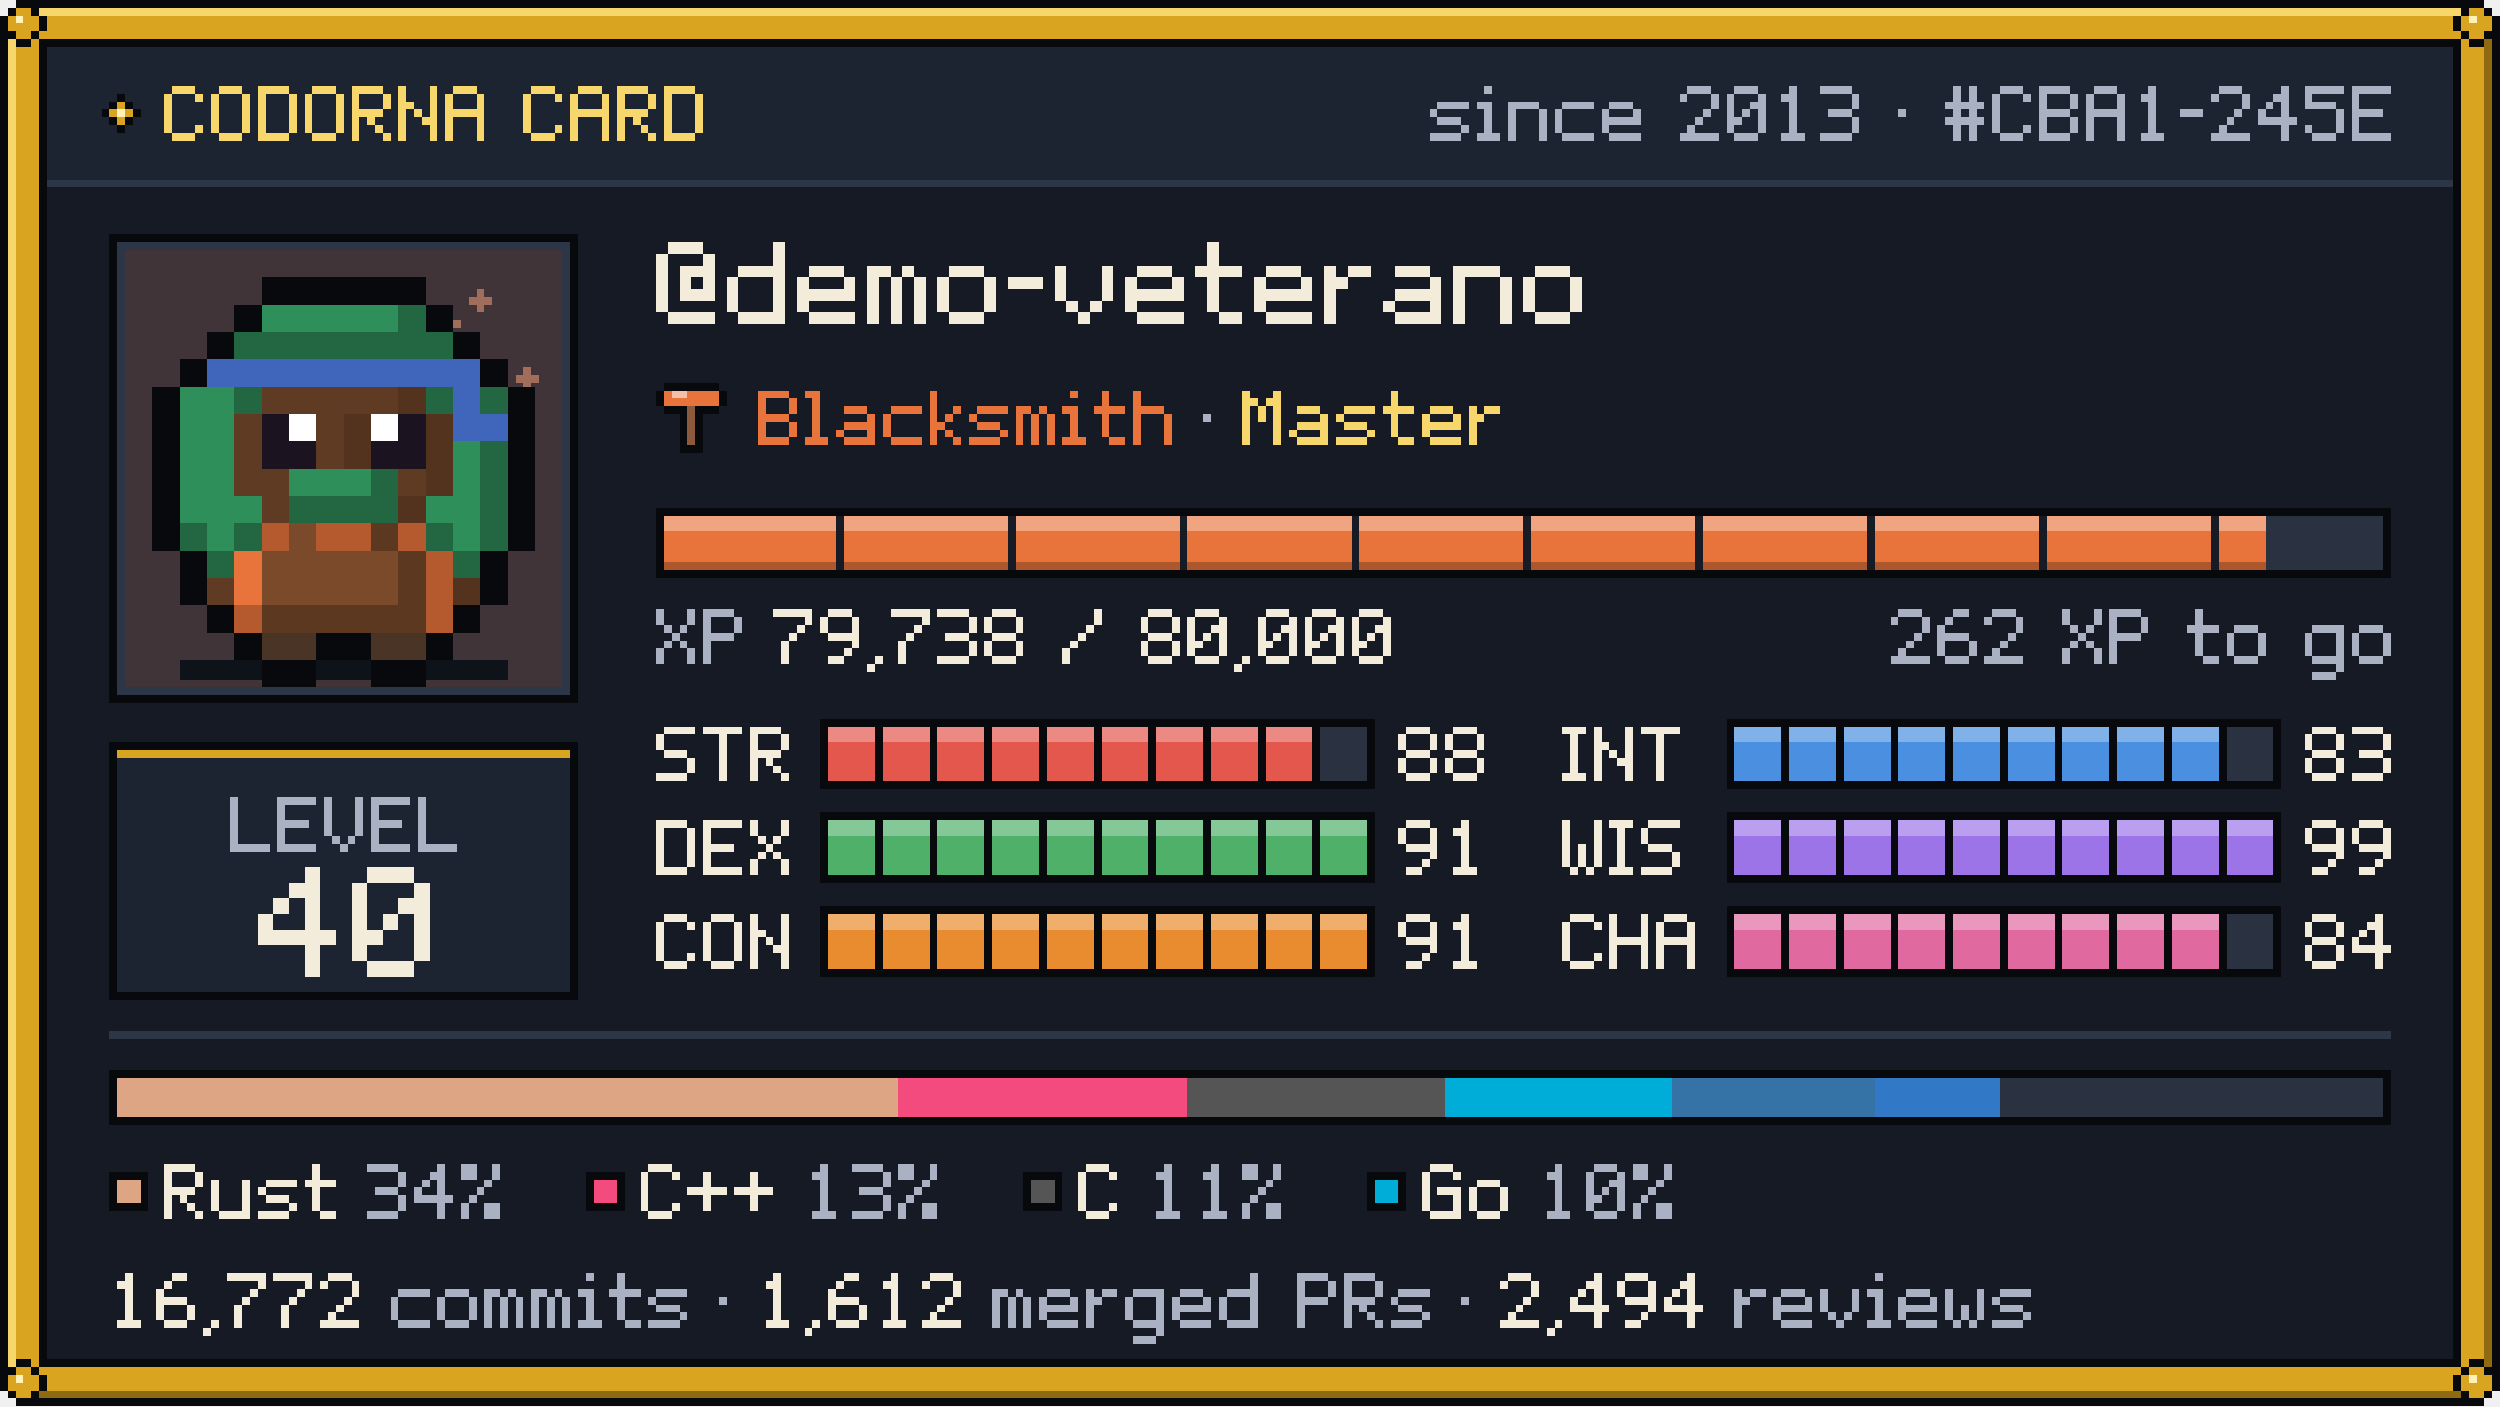
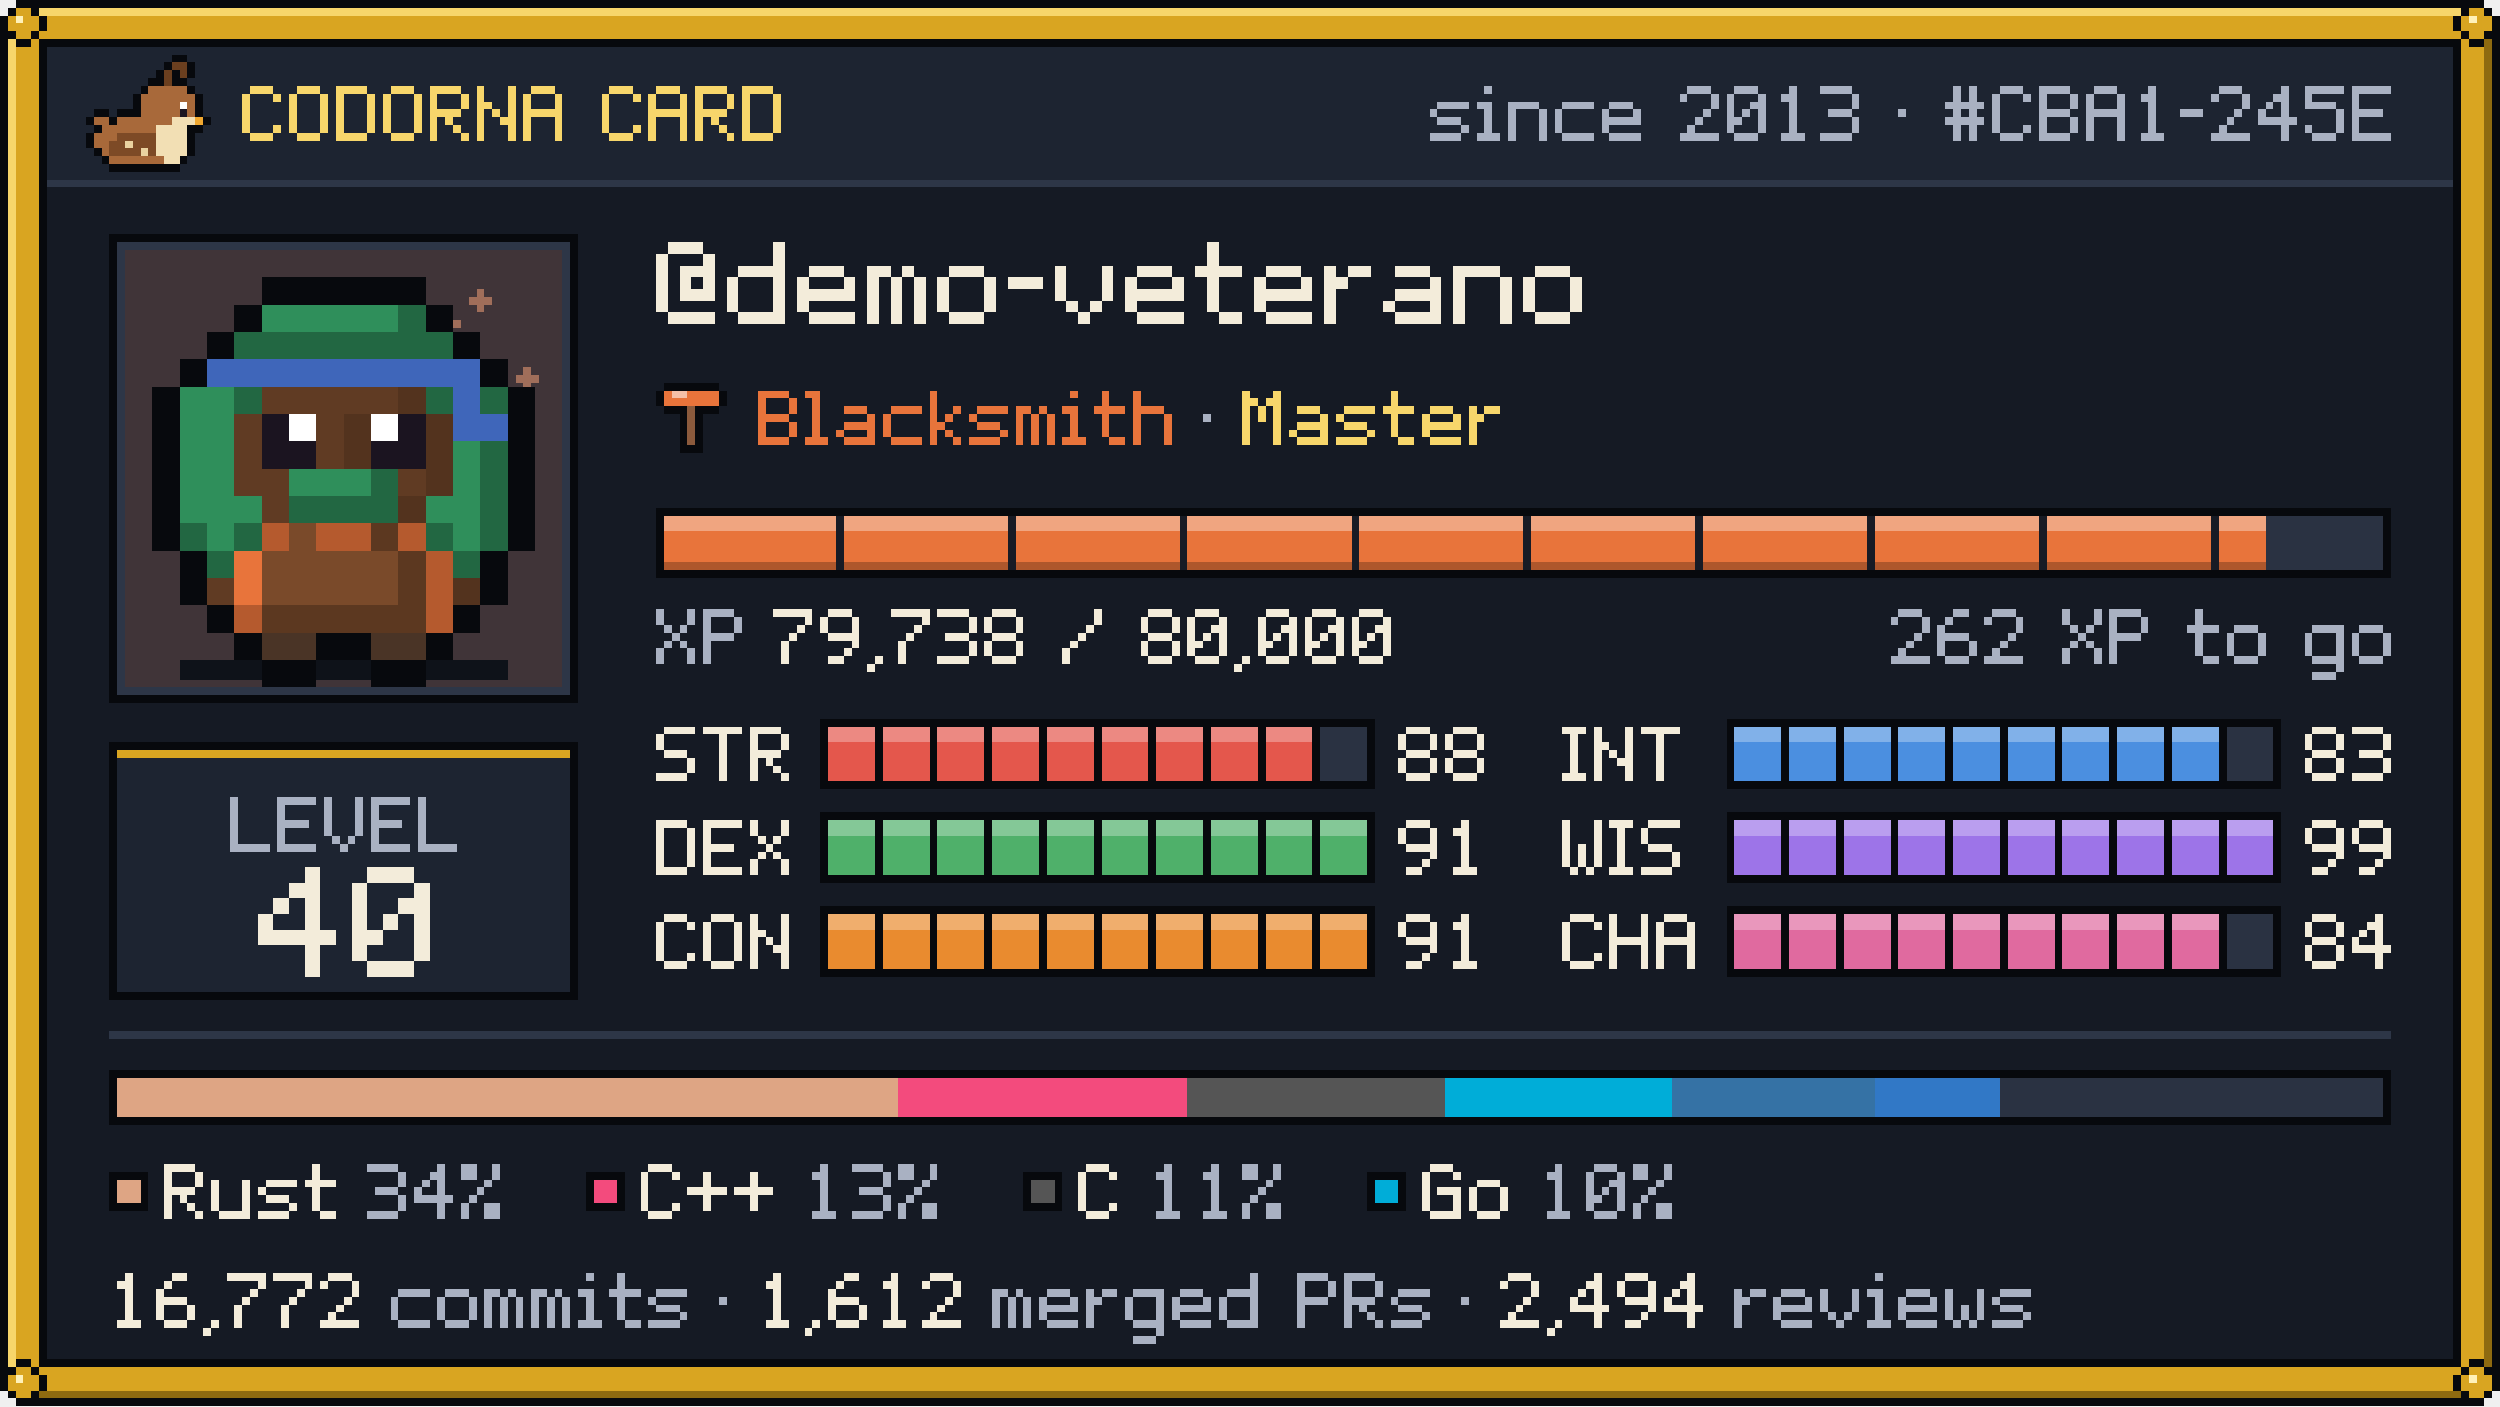
<svg xmlns="http://www.w3.org/2000/svg" width="640" height="360" viewBox="0 0 640 360" role="img" aria-labelledby="gc-title gc-desc" shape-rendering="crispEdges">
  <defs>
    <path id="g43" d="M1 0h3v1h-3zM0 1h1v5h-1zM4 1h1v1h-1zM4 5h1v1h-1zM1 6h3v1h-3z" />
    <path id="g4f" d="M1 0h3v1h-3zM0 1h1v5h-1zM4 1h1v5h-1zM1 6h3v1h-3z" />
    <path id="g44" d="M0 0h4v1h-4zM0 1h1v6h-1zM4 1h1v5h-1zM1 6h3v1h-3z" />
    <path id="g52" d="M0 0h4v1h-4zM0 1h1v6h-1zM4 1h1v2h-1zM1 3h3v1h-3zM2 4h1v1h-1zM3 5h1v1h-1zM4 6h1v1h-1z" />
    <path id="g4e" d="M0 0h1v7h-1zM4 0h1v7h-1zM1 2h1v1h-1zM2 3h1v1h-1zM3 4h1v1h-1z" />
    <path id="g41" d="M1 0h3v1h-3zM0 1h1v6h-1zM4 1h1v6h-1zM1 3h3v1h-3z" />
    <path id="g73" d="M1 2h4v1h-4zM0 3h1v1h-1zM1 4h3v1h-3zM4 5h1v1h-1zM0 6h4v1h-4z" />
    <path id="g69" d="M1 0h1v1h-1zM0 2h2v1h-2zM1 3h1v4h-1zM0 6h1v1h-1zM2 6h1v1h-1z" />
    <path id="g6e" d="M0 2h4v1h-4zM0 3h1v4h-1zM4 3h1v4h-1z" />
    <path id="g63" d="M1 2h4v1h-4zM0 3h1v3h-1zM1 6h4v1h-4z" />
    <path id="g65" d="M1 2h3v1h-3zM0 3h1v3h-1zM4 3h1v2h-1zM1 4h3v1h-3zM1 6h4v1h-4z" />
    <path id="g32" d="M1 0h3v1h-3zM0 1h1v1h-1zM4 1h1v2h-1zM3 3h1v1h-1zM2 4h1v1h-1zM1 5h1v2h-1zM0 6h1v1h-1zM2 6h3v1h-3z" />
    <path id="g30" d="M1 0h3v1h-3zM0 1h1v5h-1zM4 1h1v5h-1zM3 2h1v1h-1zM2 3h1v1h-1zM1 4h1v1h-1zM1 6h3v1h-3z" />
    <path id="g31" d="M2 0h1v7h-1zM1 1h1v1h-1zM1 6h1v1h-1zM3 6h1v1h-1z" />
    <path id="g33" d="M0 0h4v1h-4zM4 1h1v2h-1zM1 3h3v1h-3zM4 4h1v2h-1zM0 6h4v1h-4z" />
    <path id="gb7" d="M0 3h1v1h-1z" />
    <path id="g23" d="M1 0h1v7h-1zM3 0h1v7h-1zM0 2h1v1h-1zM2 2h1v1h-1zM4 2h1v1h-1zM0 4h1v1h-1zM2 4h1v1h-1zM4 4h1v1h-1z" />
    <path id="g42" d="M0 0h4v1h-4zM0 1h1v6h-1zM4 1h1v2h-1zM1 3h3v1h-3zM4 4h1v2h-1zM1 6h3v1h-3z" />
    <path id="g2d" d="M0 3h3v1h-3z" />
    <path id="g34" d="M3 0h1v7h-1zM2 1h1v1h-1zM1 2h1v1h-1zM0 3h1v2h-1zM1 4h2v1h-2zM4 4h1v1h-1z" />
    <path id="g35" d="M0 0h5v1h-5zM0 1h1v2h-1zM1 2h3v1h-3zM4 3h1v3h-1zM0 5h1v1h-1zM1 6h3v1h-3z" />
    <path id="g45" d="M0 0h5v1h-5zM0 1h1v6h-1zM1 3h3v1h-3zM1 6h4v1h-4z" />
    <path id="g4c" d="M0 0h1v7h-1zM1 6h4v1h-4z" />
    <path id="g56" d="M0 0h1v5h-1zM4 0h1v5h-1zM1 5h1v1h-1zM3 5h1v1h-1zM2 6h1v1h-1z" />
    <path id="g40" d="M1 0h3v1h-3zM0 1h1v5h-1zM4 1h1v4h-1zM2 2h2v1h-2zM2 3h1v2h-1zM3 4h1v1h-1zM1 6h4v1h-4z" />
    <path id="g64" d="M4 0h1v7h-1zM1 2h3v1h-3zM0 3h1v3h-1zM1 6h3v1h-3z" />
    <path id="g6d" d="M0 2h2v1h-2zM3 2h1v1h-1zM0 3h1v4h-1zM2 3h1v4h-1zM4 3h1v4h-1z" />
    <path id="g6f" d="M1 2h3v1h-3zM0 3h1v3h-1zM4 3h1v3h-1zM1 6h3v1h-3z" />
    <path id="g76" d="M0 2h1v3h-1zM4 2h1v3h-1zM1 5h1v1h-1zM3 5h1v1h-1zM2 6h1v1h-1z" />
    <path id="g74" d="M1 0h1v6h-1zM0 2h1v1h-1zM2 2h2v1h-2zM2 6h2v1h-2z" />
    <path id="g72" d="M0 2h1v5h-1zM2 2h2v1h-2zM1 3h1v1h-1z" />
    <path id="g61" d="M1 2h3v1h-3zM4 3h1v4h-1zM1 4h3v1h-3zM0 5h1v1h-1zM1 6h3v1h-3z" />
    <path id="g6c" d="M0 0h2v1h-2zM1 1h1v6h-1zM0 6h1v1h-1zM2 6h1v1h-1z" />
    <path id="g6b" d="M0 0h1v7h-1zM3 2h1v1h-1zM2 3h1v1h-1zM1 4h1v1h-1zM2 5h1v1h-1zM3 6h1v1h-1z" />
    <path id="g68" d="M0 0h1v7h-1zM1 2h3v1h-3zM4 3h1v4h-1z" />
    <path id="g4d" d="M0 0h1v7h-1zM4 0h1v7h-1zM1 1h1v1h-1zM3 1h1v1h-1zM2 2h1v2h-1z" />
    <path id="g58" d="M0 0h1v2h-1zM4 0h1v2h-1zM1 2h1v1h-1zM3 2h1v1h-1zM2 3h1v1h-1zM1 4h1v1h-1zM3 4h1v1h-1zM0 5h1v2h-1zM4 5h1v2h-1z" />
    <path id="g50" d="M0 0h4v1h-4zM0 1h1v6h-1zM4 1h1v2h-1zM1 3h3v1h-3z" />
    <path id="g37" d="M0 0h5v1h-5zM4 1h1v1h-1zM3 2h1v1h-1zM2 3h1v1h-1zM1 4h1v3h-1z" />
    <path id="g39" d="M1 0h3v1h-3zM0 1h1v2h-1zM4 1h1v4h-1zM1 3h3v1h-3zM3 5h1v1h-1zM1 6h2v1h-2z" />
    <path id="g2c" d="M1 6h1v1h-1zM0 7h1v1h-1z" />
    <path id="g38" d="M1 0h3v1h-3zM0 1h1v2h-1zM4 1h1v2h-1zM1 3h3v1h-3zM0 4h1v2h-1zM4 4h1v2h-1zM1 6h3v1h-3z" />
    <path id="g2f" d="M4 0h1v2h-1zM3 2h1v1h-1zM2 3h1v1h-1zM1 4h1v1h-1zM0 5h1v2h-1z" />
    <path id="g36" d="M2 0h2v1h-2zM1 1h1v1h-1zM0 2h1v4h-1zM1 3h3v1h-3zM4 4h1v2h-1zM1 6h3v1h-3z" />
    <path id="g67" d="M1 2h4v1h-4zM0 3h1v3h-1zM4 3h1v5h-1zM1 6h3v1h-3zM1 8h3v1h-3z" />
    <path id="g53" d="M1 0h4v1h-4zM0 1h1v2h-1zM1 3h3v1h-3zM4 4h1v2h-1zM0 6h4v1h-4z" />
    <path id="g54" d="M0 0h5v1h-5zM2 1h1v6h-1z" />
    <path id="g49" d="M0 0h3v1h-3zM1 1h1v6h-1zM0 6h1v1h-1zM2 6h1v1h-1z" />
    <path id="g57" d="M0 0h1v6h-1zM4 0h1v6h-1zM2 3h1v3h-1zM1 6h1v1h-1zM3 6h1v1h-1z" />
    <path id="g48" d="M0 0h1v7h-1zM4 0h1v7h-1zM1 3h3v1h-3z" />
    <path id="g75" d="M0 2h1v4h-1zM4 2h1v5h-1zM1 6h3v1h-3z" />
    <path id="g25" d="M0 0h2v2h-2zM4 0h1v2h-1zM3 2h1v1h-1zM2 3h1v1h-1zM1 4h1v1h-1zM0 5h1v2h-1zM3 5h2v2h-2z" />
    <path id="g2b" d="M2 1h1v5h-1zM0 3h2v1h-2zM3 3h2v1h-2z" />
    <path id="g47" d="M1 0h3v1h-3zM0 1h1v5h-1zM4 1h1v1h-1zM2 3h3v1h-3zM4 4h1v3h-1zM1 6h3v1h-3z" />
    <path id="g77" d="M0 2h1v4h-1zM4 2h1v4h-1zM2 4h1v2h-1zM1 6h1v1h-1zM3 6h1v1h-1z" />
  </defs>
  <path fill="#07090d" d="M4 0h632v2h2v2h2v352h-2v2h-2v2h-632v-2h-2v-2h-2v-352h2v-2h2z" />
  <path fill="#d9a521" d="M6 2h628v2h2v2h2v348h-2v2h-2v2h-628v-2h-2v-2h-2v-348h2v-2h2z" />
  <rect x="8" y="2" width="624" height="2" fill="#f7d66b" />
  <rect x="2" y="8" width="2" height="344" fill="#f7d66b" />
  <rect x="8" y="356" width="624" height="2" fill="#8e6a10" />
  <rect x="636" y="8" width="2" height="344" fill="#8e6a10" />
  <rect x="10" y="10" width="620" height="340" fill="#07090d" />
  <rect x="12" y="12" width="616" height="336" fill="#151a24" />
  <path fill="#07090d" d="M4 0h4v2h-4zM2 2h2v2h-2zM8 2h2v2h-2zM0 4h2v4h-2zM10 4h2v4h-2zM2 8h2v2h-2zM8 8h2v2h-2zM4 10h4v2h-4z" />
  <path fill="#d9a521" d="M4 2h4v2h-4zM2 4h2v4h-2zM6 4h4v4h-4zM4 6h2v4h-2zM6 8h2v2h-2z" />
  <path fill="#fff1b8" d="M4 4h2v2h-2z" />
  <path fill="#07090d" d="M632 0h4v2h-4zM630 2h2v2h-2zM636 2h2v2h-2zM628 4h2v4h-2zM638 4h2v4h-2zM630 8h2v2h-2zM636 8h2v2h-2zM632 10h4v2h-4z" />
  <path fill="#d9a521" d="M632 2h4v2h-4zM630 4h2v4h-2zM634 4h4v4h-4zM632 6h2v4h-2zM634 8h2v2h-2z" />
  <path fill="#fff1b8" d="M632 4h2v2h-2z" />
  <path fill="#07090d" d="M4 348h4v2h-4zM2 350h2v2h-2zM8 350h2v2h-2zM0 352h2v4h-2zM10 352h2v4h-2zM2 356h2v2h-2zM8 356h2v2h-2zM4 358h4v2h-4z" />
  <path fill="#d9a521" d="M4 350h4v2h-4zM2 352h2v4h-2zM6 352h4v4h-4zM4 354h2v4h-2zM6 356h2v2h-2z" />
  <path fill="#fff1b8" d="M4 352h2v2h-2z" />
  <path fill="#07090d" d="M632 348h4v2h-4zM630 350h2v2h-2zM636 350h2v2h-2zM628 352h2v4h-2zM638 352h2v4h-2zM630 356h2v2h-2zM636 356h2v2h-2zM632 358h4v2h-4z" />
  <path fill="#d9a521" d="M632 350h4v2h-4zM630 352h2v4h-2zM634 352h4v4h-4zM632 354h2v4h-2zM634 356h2v2h-2z" />
  <path fill="#fff1b8" d="M632 352h2v2h-2z" />
  <rect x="12" y="12" width="616" height="34" fill="#1d2431" />
  <rect x="12" y="46" width="616" height="2" fill="#2d3647" />
-   <path fill="#07090d" d="M30 24h2v2h-2zM28 26h2v2h-2zM32 26h2v2h-2zM26 28h2v2h-2zM34 28h2v2h-2zM28 30h2v2h-2zM32 30h2v2h-2zM30 32h2v2h-2z" />
-   <path fill="#d9a521" d="M30 26h2v2h-2zM28 28h2v2h-2zM32 28h2v2h-2zM30 30h2v2h-2z" />
-   <path fill="#fff1b8" d="M30 28h2v2h-2z" />
-   <g fill="#f7d66b" transform="translate(42 22) scale(2)">
+   <path fill="#07090d" d="M44 14h4v2h-4zM42 16h2v2h-2zM48 16h2v4h-2zM40 18h2v4h-2zM44 18h2v4h-2zM38 20h2v2h-2zM46 20h2v2h-2zM36 22h2v2h-2zM48 22h2v2h-2zM34 24h2v6h-2zM50 24h2v6h-2zM24 28h4v2h-4zM30 28h4v2h-4zM22 30h2v2h-2zM28 30h2v2h-2zM52 30h2v2h-2zM24 32h2v2h-2zM48 32h4v2h-4zM22 34h2v4h-2zM48 34h2v6h-2zM24 38h2v2h-2zM26 40h2v2h-2zM46 40h2v2h-2zM28 42h18v2h-18z" />
+   <path fill="#a8693a" d="M38 22h10v4h-10zM36 24h2v10h-2zM48 24h2v6h-2zM38 26h8v4h-8zM24 30h4v2h-4zM30 30h6v4h-6zM38 30h6v2h-6zM26 32h4v4h-4zM38 32h2v2h-2zM24 34h2v4h-2zM26 36h2v4h-2zM28 40h14v2h-14z" />
+   <path fill="#7d4a26" d="M30 34h10v2h-10zM28 36h4v4h-4zM34 36h6v2h-6zM32 38h4v2h-4zM38 38h2v2h-2z" />
+   <path fill="#f2dfb4" d="M44 30h6v2h-6zM40 32h8v8h-8zM42 40h4v2h-4z" />
+   <path fill="#ead2a0" d="M32 36h2v2h-2zM36 38h2v2h-2z" />
+   <path fill="#1b1420" d="M46 28h2v2h-2z" />
+   <path fill="#ffffff" d="M46 26h2v2h-2z" />
+   <path fill="#f0a830" d="M50 30h2v2h-2z" />
+   <path fill="#6b3f1f" d="M44 16h4v2h-4zM42 18h2v4h-2zM46 18h2v2h-2z" />
+   <g fill="#f7d66b" transform="translate(62 22) scale(2)">
    <use href="#g43" />
    <use href="#g4f" x="6" />
    <use href="#g44" x="12" />
    <use href="#g4f" x="18" />
    <use href="#g52" x="24" />
    <use href="#g4e" x="30" />
    <use href="#g41" x="36" />
    <use href="#g43" x="46" />
    <use href="#g41" x="52" />
    <use href="#g52" x="58" />
    <use href="#g44" x="64" />
  </g>
  <g fill="#a9b1c2" transform="translate(366 22) scale(2)">
    <use href="#g73" />
    <use href="#g69" x="6" />
    <use href="#g6e" x="10" />
    <use href="#g63" x="16" />
    <use href="#g65" x="22" />
    <use href="#g32" x="32" />
    <use href="#g30" x="38" />
    <use href="#g31" x="44" />
    <use href="#g33" x="50" />
    <use href="#gb7" x="60" />
    <use href="#g23" x="66" />
    <use href="#g43" x="72" />
    <use href="#g42" x="78" />
    <use href="#g41" x="84" />
    <use href="#g31" x="90" />
    <use href="#g2d" x="96" />
    <use href="#g32" x="100" />
    <use href="#g34" x="106" />
    <use href="#g35" x="112" />
    <use href="#g45" x="118" />
  </g>
  <rect x="28" y="60" width="120" height="120" fill="#07090d" />
  <rect x="30" y="62" width="116" height="116" fill="#2d3647" />
  <rect x="32" y="64" width="112" height="112" fill="#403438" />
  <path fill="#a06e5a" d="M114 80h2v6h-2zM112 82h6v2h-6zM118 112h2v6h-2zM116 114h6v2h-6zM122 74h2v6h-2zM120 76h6v2h-6zM134 94h2v6h-2zM132 96h6v2h-6zM120 114h2v6h-2zM118 116h6v2h-6z" />
  <rect x="46" y="169" width="84" height="5" fill="#0e1219" />
  <path fill="#07090d" d="M67 71h42v7h-42zM60 78h7v7h-7zM109 78h7v7h-7zM53 85h7v7h-7zM116 85h7v7h-7zM46 92h7v7h-7zM123 92h7v7h-7zM39 99h7v42h-7zM130 99h7v42h-7zM46 141h7v14h-7zM123 141h7v14h-7zM53 155h7v7h-7zM116 155h7v7h-7zM60 162h7v7h-7zM81 162h14v7h-14zM109 162h7v7h-7zM67 169h14v7h-14zM95 169h14v7h-14z" />
  <path fill="#2f8f5b" d="M67 78h35v7h-35zM46 99h14v35h-14zM116 113h7v28h-7zM74 120h21v7h-21zM60 127h7v7h-7zM109 127h7v7h-7zM53 134h7v7h-7z" />
  <path fill="#226742" d="M102 78h7v14h-7zM60 85h42v7h-42zM109 85h7v7h-7zM60 99h7v7h-7zM109 99h7v7h-7zM123 99h7v7h-7zM123 113h7v28h-7zM95 120h7v14h-7zM74 127h21v7h-21zM46 134h7v7h-7zM60 134h7v7h-7zM109 134h7v7h-7zM53 141h7v7h-7zM116 141h7v7h-7z" />
  <path fill="#3f66ba" d="M53 92h70v7h-70zM116 99h7v14h-7zM123 106h7v7h-7z" />
  <path fill="#603b23" d="M67 99h35v7h-35zM60 106h7v21h-7zM81 106h7v14h-7zM67 120h7v14h-7zM102 120h7v7h-7zM53 148h7v7h-7z" />
  <path fill="#53331e" d="M102 99h7v7h-7zM88 106h7v14h-7zM109 106h7v21h-7zM102 127h7v7h-7zM116 148h7v7h-7z" />
  <path fill="#1b1420" d="M67 106h7v14h-7zM102 106h7v14h-7zM74 113h7v7h-7zM95 113h7v7h-7z" />
  <path fill="#ffffff" d="M74 106h7v7h-7zM95 106h7v7h-7z" />
  <path fill="#b55a2e" d="M67 134h7v7h-7zM81 134h14v7h-14zM102 134h7v7h-7zM109 141h7v21h-7zM60 155h7v7h-7z" />
  <path fill="#7a4a2a" d="M74 134h7v21h-7zM67 141h7v14h-7zM81 141h21v14h-21z" />
  <path fill="#5c3820" d="M95 134h7v7h-7zM102 141h7v21h-7zM67 155h35v7h-35z" />
  <path fill="#e8743b" d="M60 141h7v14h-7z" />
  <path fill="#4a3426" d="M67 162h14v7h-14zM95 162h14v7h-14z" />
  <rect x="28" y="190" width="120" height="66" fill="#07090d" />
  <rect x="30" y="192" width="116" height="62" fill="#1d2431" />
  <rect x="30" y="192" width="116" height="2" fill="#d9a521" />
  <g fill="#a9b1c2" transform="translate(59 204) scale(2)">
    <use href="#g4c" />
    <use href="#g45" x="6" />
    <use href="#g56" x="12" />
    <use href="#g45" x="18" />
    <use href="#g4c" x="24" />
  </g>
  <g fill="#f3ecda" transform="translate(66 222) scale(4)">
    <use href="#g34" />
    <use href="#g30" x="6" />
  </g>
  <g fill="#f3ecda" transform="translate(168 62) scale(3)">
    <use href="#g40" />
    <use href="#g64" x="6" />
    <use href="#g65" x="12" />
    <use href="#g6d" x="18" />
    <use href="#g6f" x="24" />
    <use href="#g2d" x="30" />
    <use href="#g76" x="34" />
    <use href="#g65" x="40" />
    <use href="#g74" x="46" />
    <use href="#g65" x="51" />
    <use href="#g72" x="57" />
    <use href="#g61" x="62" />
    <use href="#g6e" x="68" />
    <use href="#g6f" x="74" />
  </g>
  <path fill="#07090d" d="M170 98h14v2h-14zM168 100h2v4h-2zM184 100h2v4h-2zM170 104h6v2h-6zM178 104h6v2h-6zM174 106h2v10h-2zM178 106h2v10h-2zM176 114h2v2h-2z" />
  <path fill="#e8743b" d="M170 100h2v4h-2zM176 100h8v4h-8zM172 102h4v2h-4z" />
  <path fill="#f5c0a7" d="M172 100h4v2h-4z" />
  <path fill="#8b5a3c" d="M176 104h2v10h-2z" />
  <g fill="#e8743b" transform="translate(194 100) scale(2)">
    <use href="#g42" />
    <use href="#g6c" x="6" />
    <use href="#g61" x="10" />
    <use href="#g63" x="16" />
    <use href="#g6b" x="22" />
    <use href="#g73" x="27" />
    <use href="#g6d" x="33" />
    <use href="#g69" x="39" />
    <use href="#g74" x="43" />
    <use href="#g68" x="48" />
  </g>
  <g fill="#a9b1c2" transform="translate(300 100) scale(2)">
    <use href="#gb7" x="4" />
  </g>
  <g fill="#f7d66b" transform="translate(318 100) scale(2)">
    <use href="#g4d" />
    <use href="#g61" x="6" />
    <use href="#g73" x="12" />
    <use href="#g74" x="18" />
    <use href="#g65" x="23" />
    <use href="#g72" x="29" />
  </g>
  <rect x="168" y="130" width="444" height="18" fill="#07090d" />
  <rect x="170" y="132" width="440" height="14" fill="#2a3242" />
  <rect x="170" y="132" width="410" height="14" fill="#e8743b" />
  <rect x="170" y="132" width="410" height="4" fill="#f0a580" />
  <rect x="170" y="144" width="410" height="2" fill="#ae572c" />
  <path fill="#171b25" d="M214 132h2v14h-2zM258 132h2v14h-2zM302 132h2v14h-2zM346 132h2v14h-2zM390 132h2v14h-2zM434 132h2v14h-2zM478 132h2v14h-2zM522 132h2v14h-2zM566 132h2v14h-2z" />
  <g fill="#a9b1c2" transform="translate(168 156) scale(2)">
    <use href="#g58" />
    <use href="#g50" x="6" />
  </g>
  <g fill="#f3ecda" transform="translate(198 156) scale(2)">
    <use href="#g37" />
    <use href="#g39" x="6" />
    <use href="#g2c" x="12" />
    <use href="#g37" x="15" />
    <use href="#g33" x="21" />
    <use href="#g38" x="27" />
    <use href="#g2f" x="37" />
    <use href="#g38" x="47" />
    <use href="#g30" x="53" />
    <use href="#g2c" x="59" />
    <use href="#g30" x="62" />
    <use href="#g30" x="68" />
    <use href="#g30" x="74" />
  </g>
  <g fill="#a9b1c2" transform="translate(484 156) scale(2)">
    <use href="#g32" />
    <use href="#g36" x="6" />
    <use href="#g32" x="12" />
    <use href="#g58" x="22" />
    <use href="#g50" x="28" />
    <use href="#g74" x="38" />
    <use href="#g6f" x="43" />
    <use href="#g67" x="53" />
    <use href="#g6f" x="59" />
  </g>
  <g fill="#f3ecda" transform="translate(168 186) scale(2)">
    <use href="#g53" />
    <use href="#g54" x="6" />
    <use href="#g52" x="12" />
  </g>
  <rect x="210" y="184" width="142" height="18" fill="#07090d" />
  <path fill="#2a3242" d="M338 186h12v14h-12z" />
  <path fill="#e4574c" d="M212 186h12v14h-12zM226 186h12v14h-12zM240 186h12v14h-12zM254 186h12v14h-12zM268 186h12v14h-12zM282 186h12v14h-12zM296 186h12v14h-12zM310 186h12v14h-12zM324 186h12v14h-12z" />
  <path fill="#ec8982" d="M212 186h12v4h-12zM226 186h12v4h-12zM240 186h12v4h-12zM254 186h12v4h-12zM268 186h12v4h-12zM282 186h12v4h-12zM296 186h12v4h-12zM310 186h12v4h-12zM324 186h12v4h-12z" />
  <g fill="#f3ecda" transform="translate(358 186) scale(2)">
    <use href="#g38" />
    <use href="#g38" x="6" />
  </g>
  <g fill="#f3ecda" transform="translate(400 186) scale(2)">
    <use href="#g49" />
    <use href="#g4e" x="4" />
    <use href="#g54" x="10" />
  </g>
  <rect x="442" y="184" width="142" height="18" fill="#07090d" />
  <path fill="#2a3242" d="M570 186h12v14h-12z" />
  <path fill="#4b8fe0" d="M444 186h12v14h-12zM458 186h12v14h-12zM472 186h12v14h-12zM486 186h12v14h-12zM500 186h12v14h-12zM514 186h12v14h-12zM528 186h12v14h-12zM542 186h12v14h-12zM556 186h12v14h-12z" />
  <path fill="#81b1e9" d="M444 186h12v4h-12zM458 186h12v4h-12zM472 186h12v4h-12zM486 186h12v4h-12zM500 186h12v4h-12zM514 186h12v4h-12zM528 186h12v4h-12zM542 186h12v4h-12zM556 186h12v4h-12z" />
  <g fill="#f3ecda" transform="translate(590 186) scale(2)">
    <use href="#g38" />
    <use href="#g33" x="6" />
  </g>
  <g fill="#f3ecda" transform="translate(168 210) scale(2)">
    <use href="#g44" />
    <use href="#g45" x="6" />
    <use href="#g58" x="12" />
  </g>
  <rect x="210" y="208" width="142" height="18" fill="#07090d" />
  <path fill="#4fb06a" d="M212 210h12v14h-12zM226 210h12v14h-12zM240 210h12v14h-12zM254 210h12v14h-12zM268 210h12v14h-12zM282 210h12v14h-12zM296 210h12v14h-12zM310 210h12v14h-12zM324 210h12v14h-12zM338 210h12v14h-12z" />
  <path fill="#84c897" d="M212 210h12v4h-12zM226 210h12v4h-12zM240 210h12v4h-12zM254 210h12v4h-12zM268 210h12v4h-12zM282 210h12v4h-12zM296 210h12v4h-12zM310 210h12v4h-12zM324 210h12v4h-12zM338 210h12v4h-12z" />
  <g fill="#f3ecda" transform="translate(358 210) scale(2)">
    <use href="#g39" />
    <use href="#g31" x="6" />
  </g>
  <g fill="#f3ecda" transform="translate(400 210) scale(2)">
    <use href="#g57" />
    <use href="#g49" x="6" />
    <use href="#g53" x="10" />
  </g>
  <rect x="442" y="208" width="142" height="18" fill="#07090d" />
  <path fill="#9d74e8" d="M444 210h12v14h-12zM458 210h12v14h-12zM472 210h12v14h-12zM486 210h12v14h-12zM500 210h12v14h-12zM514 210h12v14h-12zM528 210h12v14h-12zM542 210h12v14h-12zM556 210h12v14h-12zM570 210h12v14h-12z" />
  <path fill="#ba9eef" d="M444 210h12v4h-12zM458 210h12v4h-12zM472 210h12v4h-12zM486 210h12v4h-12zM500 210h12v4h-12zM514 210h12v4h-12zM528 210h12v4h-12zM542 210h12v4h-12zM556 210h12v4h-12zM570 210h12v4h-12z" />
  <g fill="#f3ecda" transform="translate(590 210) scale(2)">
    <use href="#g39" />
    <use href="#g39" x="6" />
  </g>
  <g fill="#f3ecda" transform="translate(168 234) scale(2)">
    <use href="#g43" />
    <use href="#g4f" x="6" />
    <use href="#g4e" x="12" />
  </g>
  <rect x="210" y="232" width="142" height="18" fill="#07090d" />
  <path fill="#e98b2f" d="M212 234h12v14h-12zM226 234h12v14h-12zM240 234h12v14h-12zM254 234h12v14h-12zM268 234h12v14h-12zM282 234h12v14h-12zM296 234h12v14h-12zM310 234h12v14h-12zM324 234h12v14h-12zM338 234h12v14h-12z" />
  <path fill="#f0ae6d" d="M212 234h12v4h-12zM226 234h12v4h-12zM240 234h12v4h-12zM254 234h12v4h-12zM268 234h12v4h-12zM282 234h12v4h-12zM296 234h12v4h-12zM310 234h12v4h-12zM324 234h12v4h-12zM338 234h12v4h-12z" />
  <g fill="#f3ecda" transform="translate(358 234) scale(2)">
    <use href="#g39" />
    <use href="#g31" x="6" />
  </g>
  <g fill="#f3ecda" transform="translate(400 234) scale(2)">
    <use href="#g43" />
    <use href="#g48" x="6" />
    <use href="#g41" x="12" />
  </g>
  <rect x="442" y="232" width="142" height="18" fill="#07090d" />
  <path fill="#2a3242" d="M570 234h12v14h-12z" />
  <path fill="#e06a9f" d="M444 234h12v14h-12zM458 234h12v14h-12zM472 234h12v14h-12zM486 234h12v14h-12zM500 234h12v14h-12zM514 234h12v14h-12zM528 234h12v14h-12zM542 234h12v14h-12zM556 234h12v14h-12z" />
  <path fill="#e997bc" d="M444 234h12v4h-12zM458 234h12v4h-12zM472 234h12v4h-12zM486 234h12v4h-12zM500 234h12v4h-12zM514 234h12v4h-12zM528 234h12v4h-12zM542 234h12v4h-12zM556 234h12v4h-12z" />
  <g fill="#f3ecda" transform="translate(590 234) scale(2)">
    <use href="#g38" />
    <use href="#g34" x="6" />
  </g>
  <rect x="28" y="264" width="584" height="2" fill="#2d3647" />
  <rect x="28" y="274" width="584" height="14" fill="#07090d" />
  <rect x="30" y="276" width="580" height="10" fill="#2a3242" />
  <rect x="30" y="276" width="200" height="10" fill="#dea584" />
  <rect x="230" y="276" width="74" height="10" fill="#f34b7d" />
  <rect x="304" y="276" width="66" height="10" fill="#555555" />
  <rect x="370" y="276" width="58" height="10" fill="#00ADD8" />
  <rect x="428" y="276" width="52" height="10" fill="#3572A5" />
  <rect x="480" y="276" width="32" height="10" fill="#3178c6" />
  <rect x="28" y="300" width="10" height="10" fill="#07090d" />
  <rect x="30" y="302" width="6" height="6" fill="#dea584" />
  <g fill="#f3ecda" transform="translate(42 298) scale(2)">
    <use href="#g52" />
    <use href="#g75" x="6" />
    <use href="#g73" x="12" />
    <use href="#g74" x="18" />
  </g>
  <g fill="#a9b1c2" transform="translate(86 298) scale(2)">
    <use href="#g33" x="4" />
    <use href="#g34" x="10" />
    <use href="#g25" x="16" />
  </g>
  <rect x="150" y="300" width="10" height="10" fill="#07090d" />
  <rect x="152" y="302" width="6" height="6" fill="#f34b7d" />
  <g fill="#f3ecda" transform="translate(164 298) scale(2)">
    <use href="#g43" />
    <use href="#g2b" x="6" />
    <use href="#g2b" x="12" />
  </g>
  <g fill="#a9b1c2" transform="translate(198 298) scale(2)">
    <use href="#g31" x="4" />
    <use href="#g33" x="10" />
    <use href="#g25" x="16" />
  </g>
  <rect x="262" y="300" width="10" height="10" fill="#07090d" />
  <rect x="264" y="302" width="6" height="6" fill="#555555" />
  <g fill="#f3ecda" transform="translate(276 298) scale(2)">
    <use href="#g43" />
  </g>
  <g fill="#a9b1c2" transform="translate(286 298) scale(2)">
    <use href="#g31" x="4" />
    <use href="#g31" x="10" />
    <use href="#g25" x="16" />
  </g>
  <rect x="350" y="300" width="10" height="10" fill="#07090d" />
  <rect x="352" y="302" width="6" height="6" fill="#00ADD8" />
  <g fill="#f3ecda" transform="translate(364 298) scale(2)">
    <use href="#g47" />
    <use href="#g6f" x="6" />
  </g>
  <g fill="#a9b1c2" transform="translate(386 298) scale(2)">
    <use href="#g31" x="4" />
    <use href="#g30" x="10" />
    <use href="#g25" x="16" />
  </g>
  <g fill="#f3ecda" transform="translate(28 326) scale(2)">
    <use href="#g31" />
    <use href="#g36" x="6" />
    <use href="#g2c" x="12" />
    <use href="#g37" x="15" />
    <use href="#g37" x="21" />
    <use href="#g32" x="27" />
  </g>
  <g fill="#a9b1c2" transform="translate(92 326) scale(2)">
    <use href="#g63" x="4" />
    <use href="#g6f" x="10" />
    <use href="#g6d" x="16" />
    <use href="#g6d" x="22" />
    <use href="#g69" x="28" />
    <use href="#g74" x="32" />
    <use href="#g73" x="37" />
  </g>
  <g fill="#a9b1c2" transform="translate(176 326) scale(2)">
    <use href="#gb7" x="4" />
  </g>
  <g fill="#f3ecda" transform="translate(194 326) scale(2)">
    <use href="#g31" />
    <use href="#g2c" x="6" />
    <use href="#g36" x="9" />
    <use href="#g31" x="15" />
    <use href="#g32" x="21" />
  </g>
  <g fill="#a9b1c2" transform="translate(246 326) scale(2)">
    <use href="#g6d" x="4" />
    <use href="#g65" x="10" />
    <use href="#g72" x="16" />
    <use href="#g67" x="21" />
    <use href="#g65" x="27" />
    <use href="#g64" x="33" />
    <use href="#g50" x="43" />
    <use href="#g52" x="49" />
    <use href="#g73" x="55" />
  </g>
  <g fill="#a9b1c2" transform="translate(366 326) scale(2)">
    <use href="#gb7" x="4" />
  </g>
  <g fill="#f3ecda" transform="translate(384 326) scale(2)">
    <use href="#g32" />
    <use href="#g2c" x="6" />
    <use href="#g34" x="9" />
    <use href="#g39" x="15" />
    <use href="#g34" x="21" />
  </g>
  <g fill="#a9b1c2" transform="translate(436 326) scale(2)">
    <use href="#g72" x="4" />
    <use href="#g65" x="9" />
    <use href="#g76" x="15" />
    <use href="#g69" x="21" />
    <use href="#g65" x="25" />
    <use href="#g77" x="31" />
    <use href="#g73" x="37" />
  </g>
</svg>
